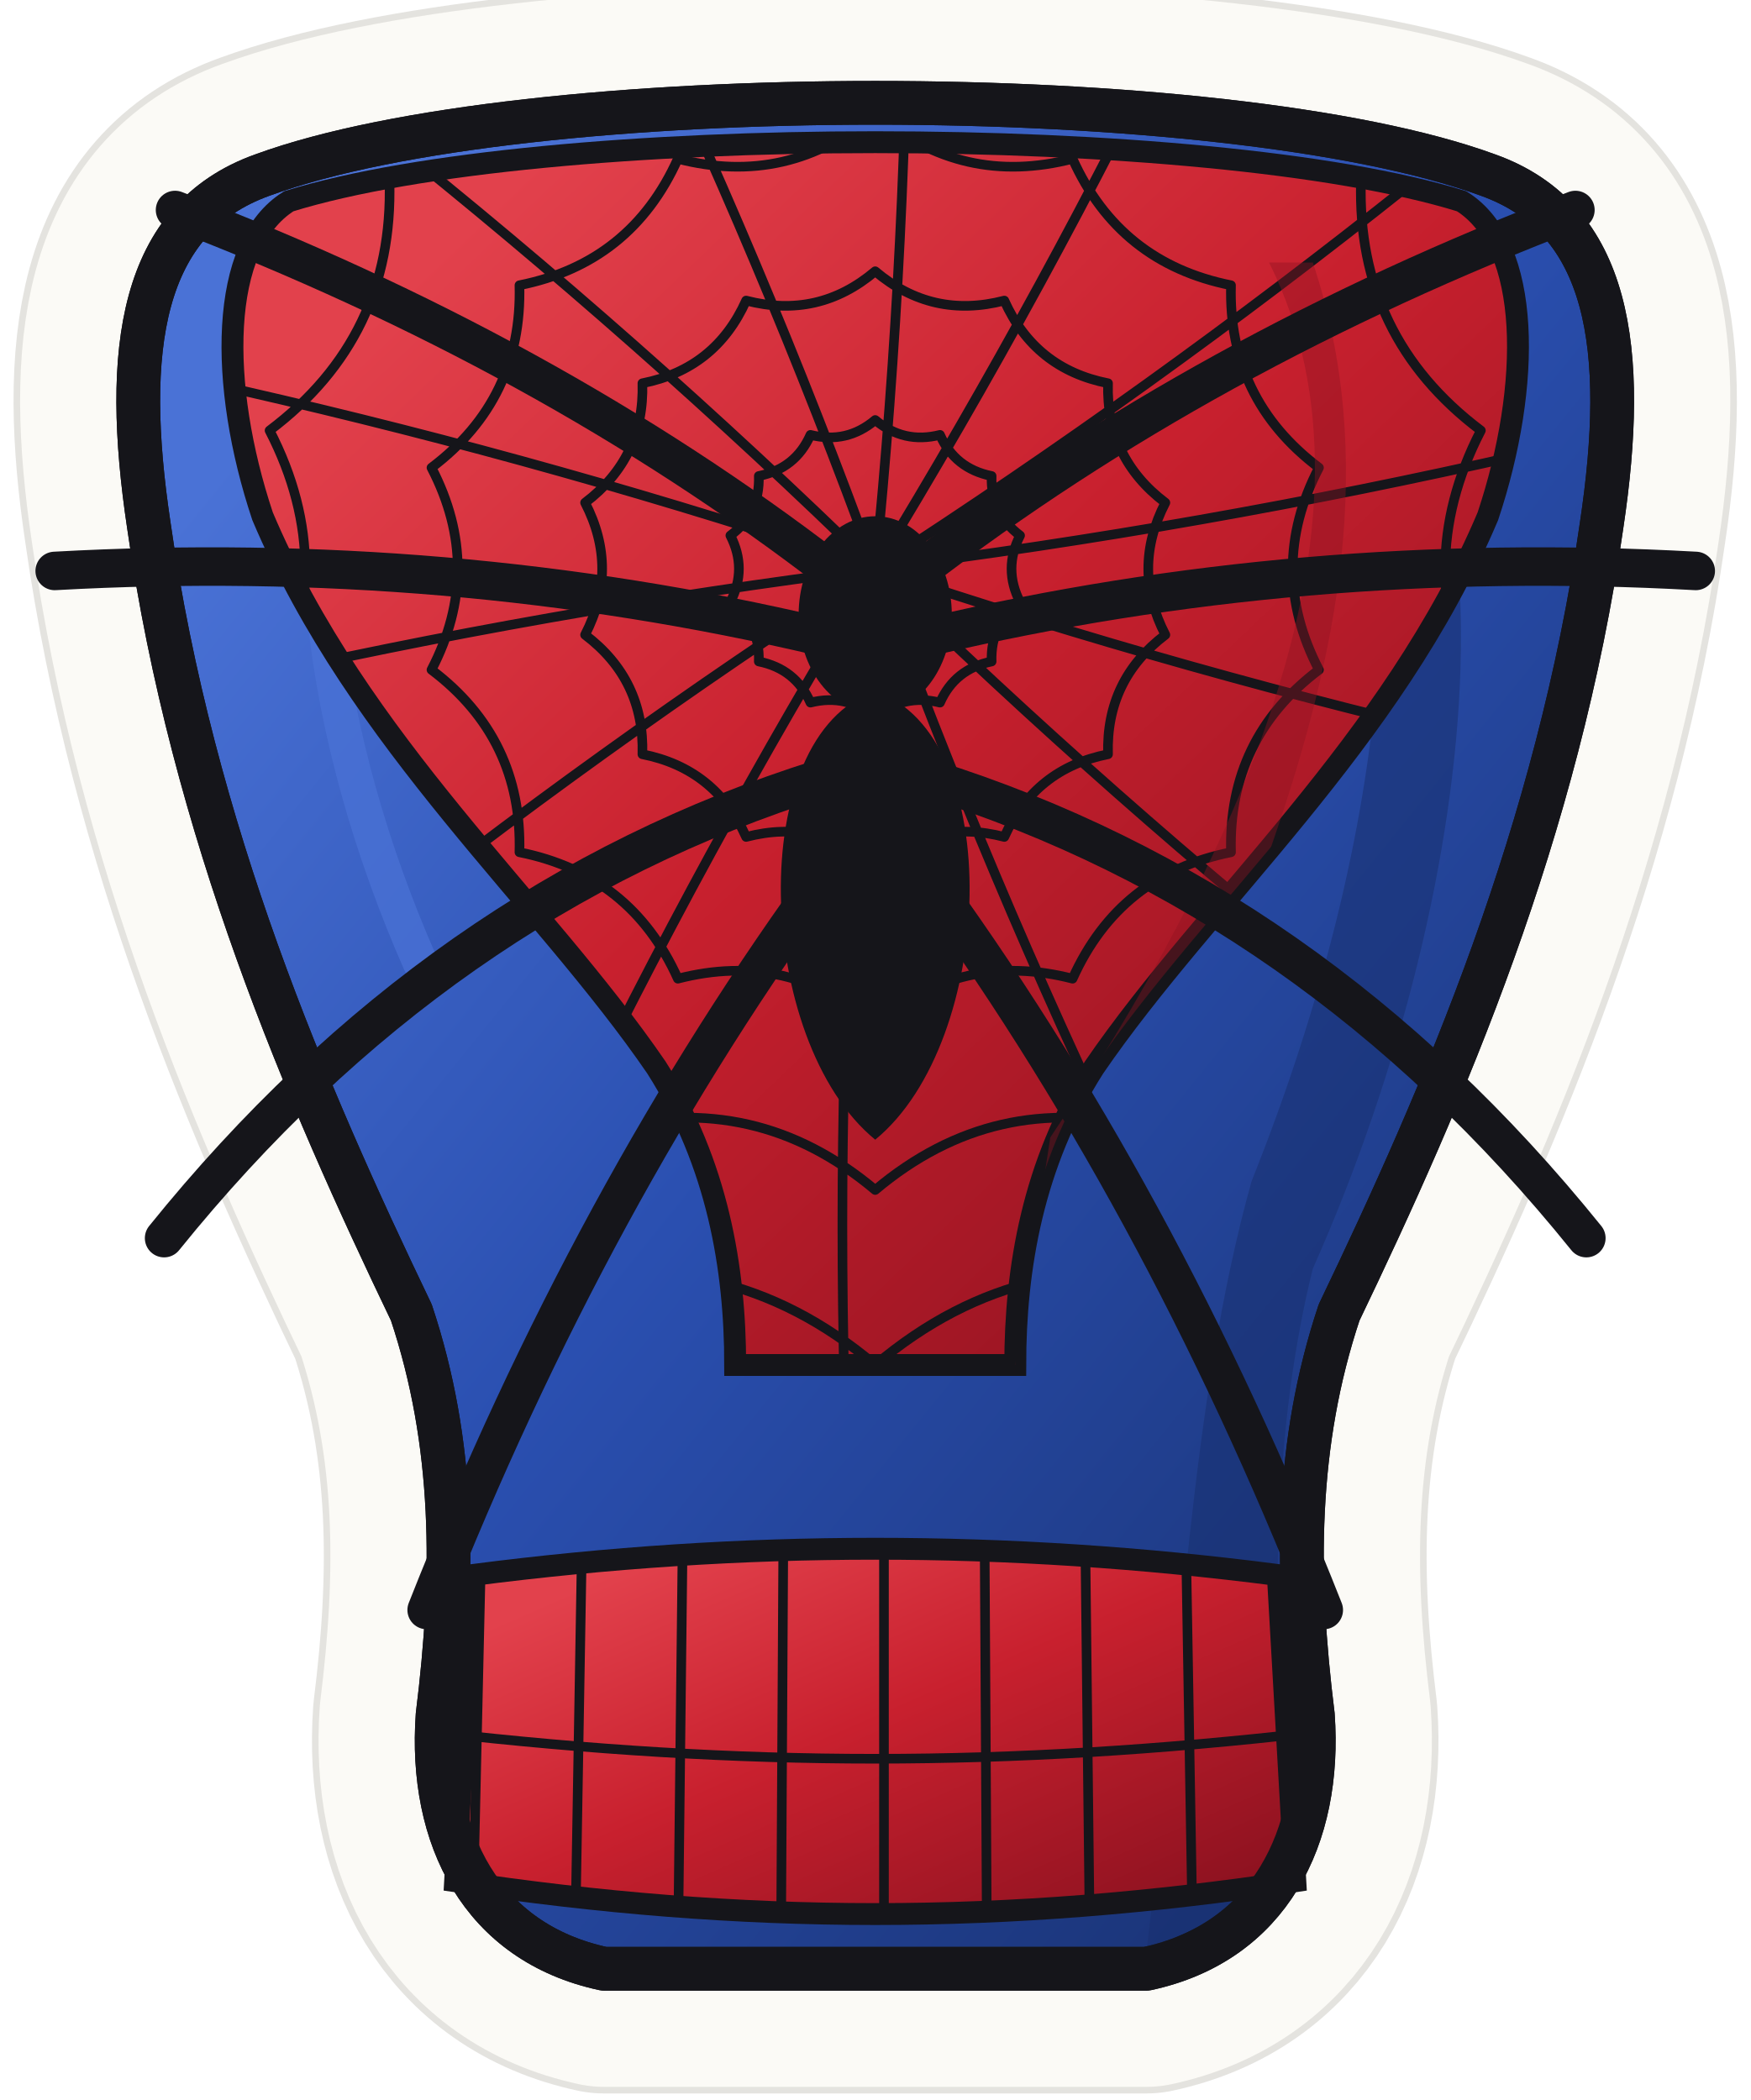
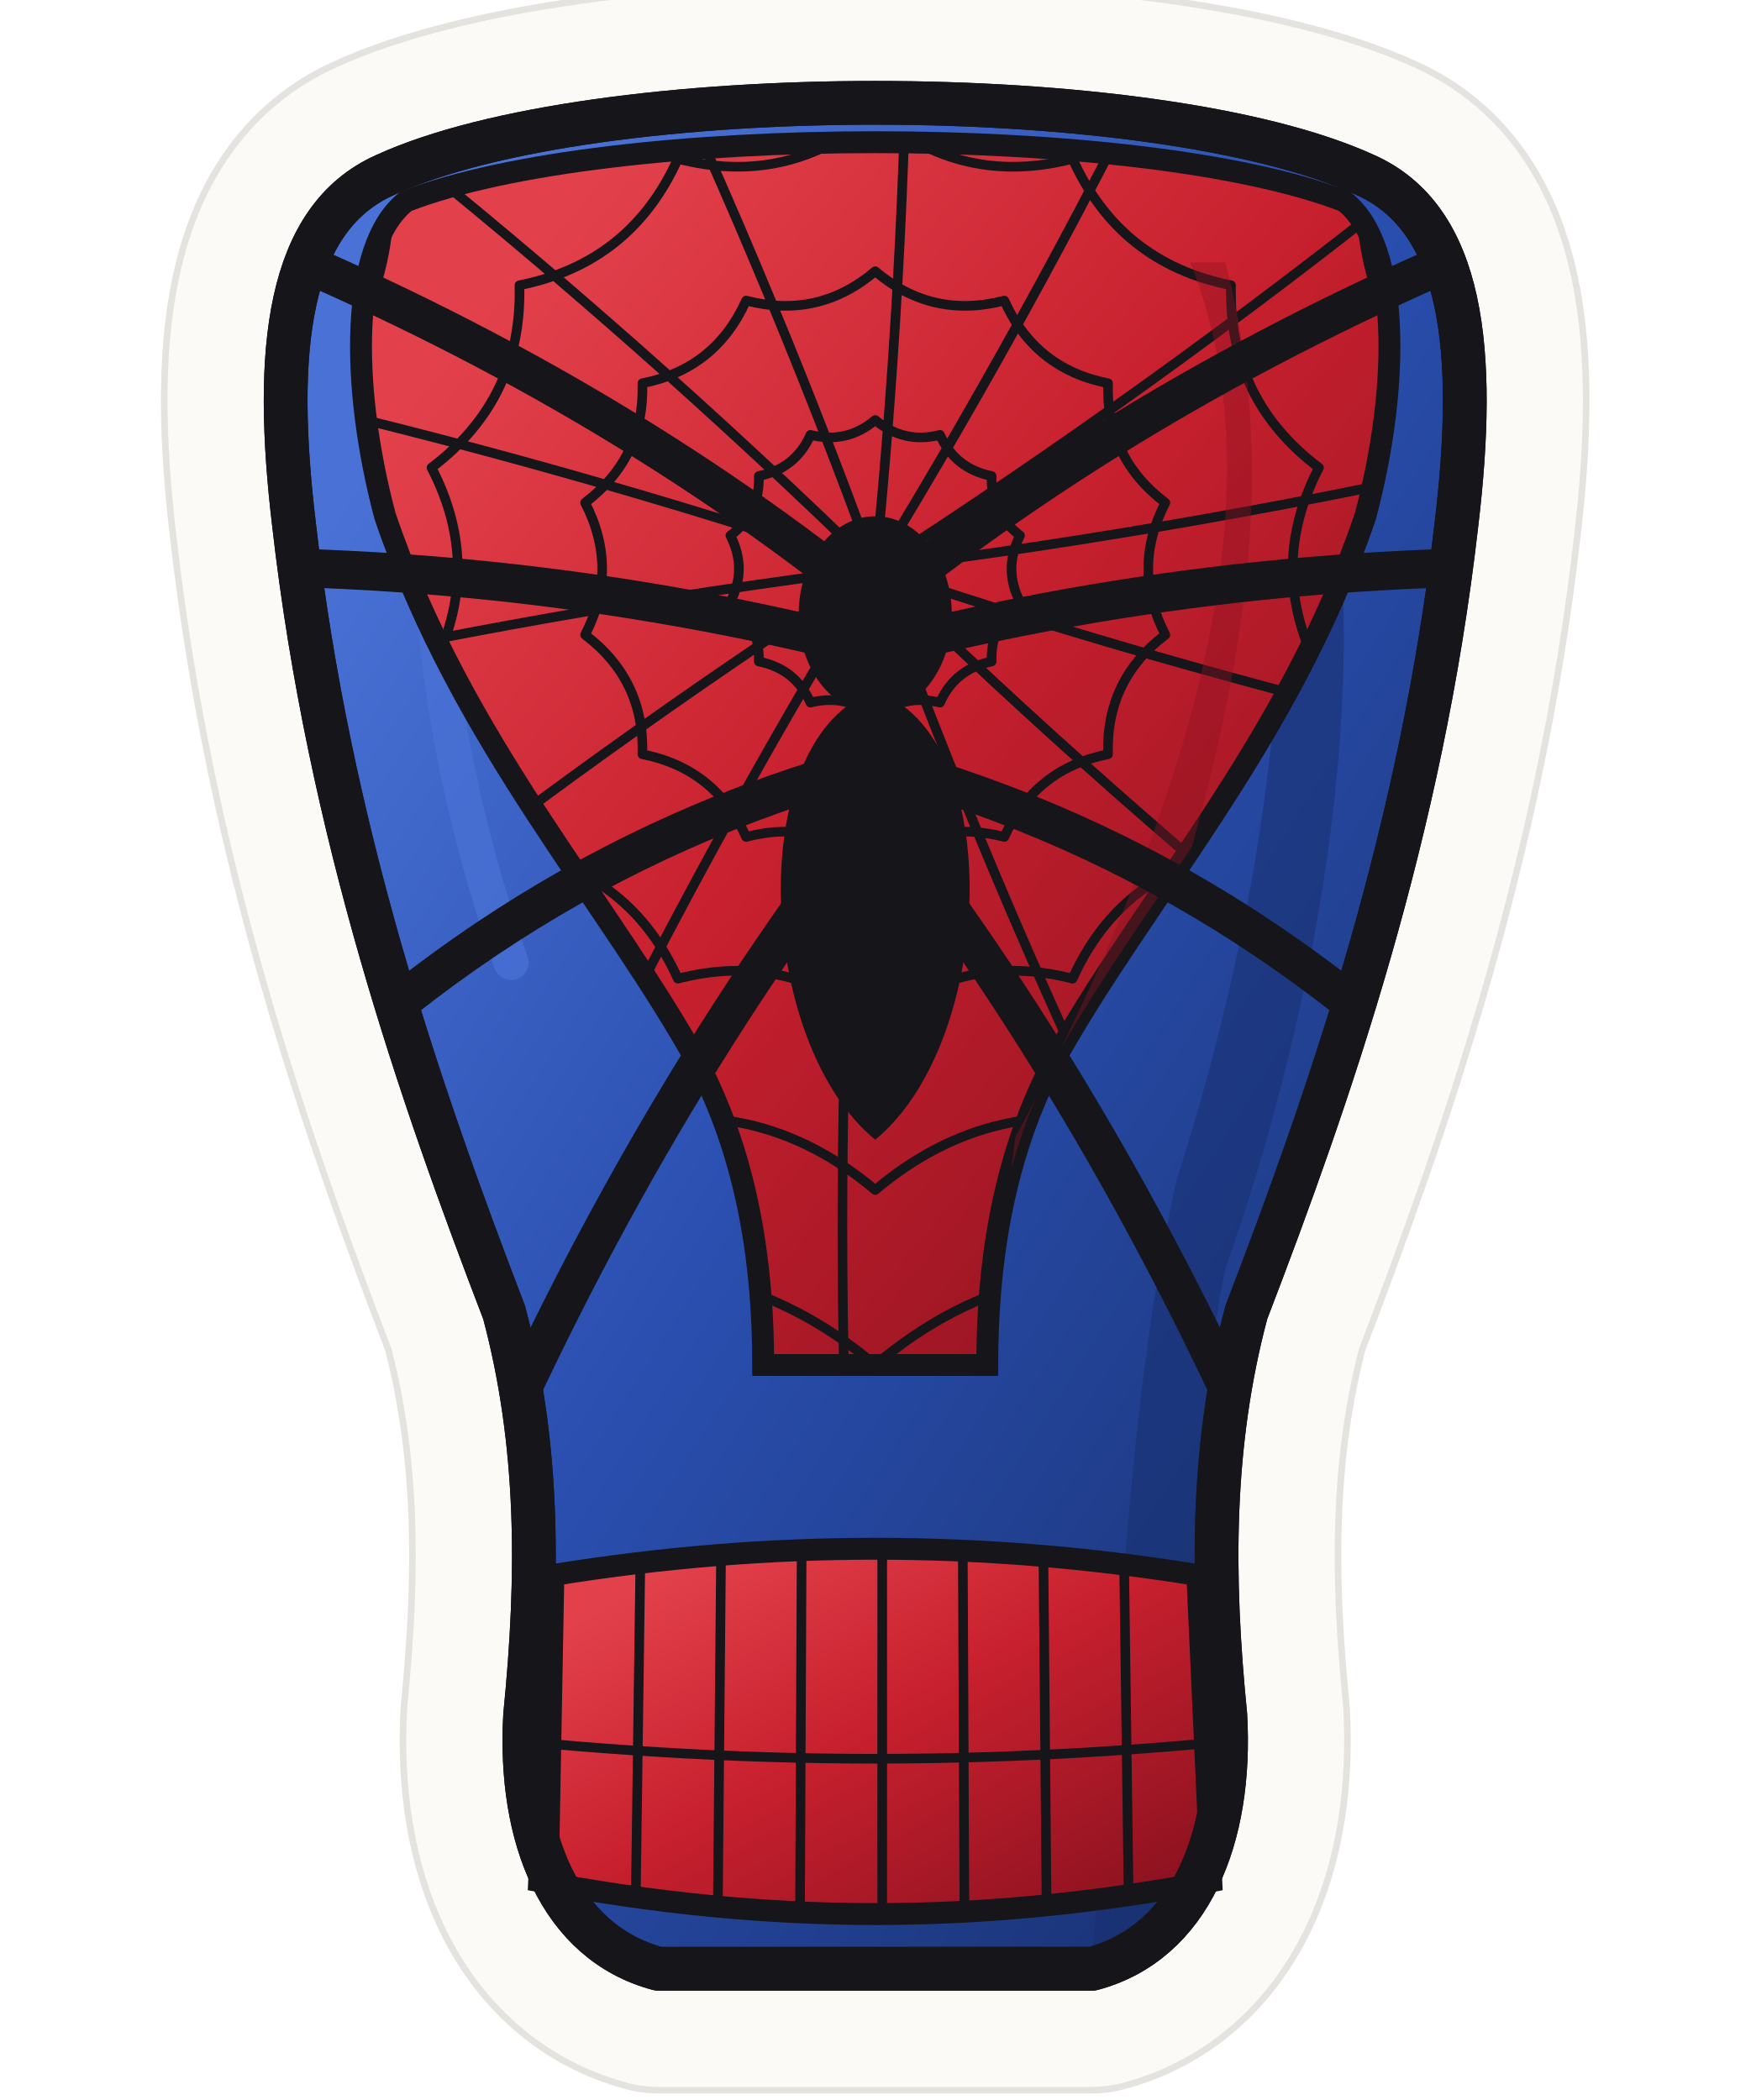
<svg xmlns="http://www.w3.org/2000/svg" width="400" height="480" viewBox="0 0 400 480">
  <defs>
    <linearGradient id="gRed" x1="0.15" y1="0.1" x2="0.95" y2="0.9">
      <stop offset="0" stop-color="#e2414c" />
      <stop offset="0.45" stop-color="#c8202e" />
      <stop offset="1" stop-color="#8e1220" />
    </linearGradient>
    <linearGradient id="gBlue" x1="0.15" y1="0.1" x2="0.95" y2="0.9">
      <stop offset="0" stop-color="#4a72d6" />
      <stop offset="0.45" stop-color="#2a4fb0" />
      <stop offset="1" stop-color="#18306f" />
    </linearGradient>
    <clipPath id="cc">
-       <path d="M66 46 C124 28 276 28 334 46 C350 56 350 88 340 118 C318 170 276 206 250 244 C236 266 232 290 232 312 L168 312 C168 290 164 266 150 244 C124 206 82 170 60 118 C50 88 50 56 66 46 Z" />
+       <path d="M 92.8 46 C 139.2 28 260.8 28 307.2 46 C 320.0 56 320.0 88 312.0 118 C 294.4 170 260.8 206 240.0 244 C 228.8 266 225.6 290 225.6 312 L 174.4 312 C 174.4 290 171.2 266 160.0 244 C 139.2 206 105.6 170 88.0 118 C 80.0 88 80.0 56 92.8 46 Z" />
    </clipPath>
    <clipPath id="bc">
-       <path d="M108 360 C170 352 230 352 292 360 L296 430 C230 440 170 440 104 430 Z" />
+       <path d="M 126.4 360 C 176.0 352 224.0 352 273.6 360 L 276.8 430 C 224.0 440 176.0 440 123.2 430 Z" />
+     </clipPath>
+     <clipPath id="tc">
+       <path d="M 88.0 40 C 136.0 18 264.0 18 312.0 40 C 334.4 50 337.6 80 332.8 120 C 324.8 190 304.0 250 284.8 300 C 276.8 330 276.8 360 280.0 392 C 281.6 420 272.0 444 249.6 450 L 150.4 450 C 128.0 444 118.4 420 120.0 392 C 123.2 360 123.2 330 115.2 300 C 96.0 250 75.2 190 67.2 120 C 62.4 80 65.6 50 88.0 40 Z" />
    </clipPath>
  </defs>
-   <path d="M60 40 C120 18 280 18 340 40 C368 50 372 80 366 120 C356 190 330 250 306 300 C296 330 296 360 300 392 C302 420 290 444 262 450 L138 450 C110 444 98 420 100 392 C104 360 104 330 94 300 C70 250 44 190 34 120 C28 80 32 50 60 40 Z" fill="#fbfaf6" stroke="#fbfaf6" stroke-width="54" stroke-linejoin="round" />
-   <path d="M60 40 C120 18 280 18 340 40 C368 50 372 80 366 120 C356 190 330 250 306 300 C296 330 296 360 300 392 C302 420 290 444 262 450 L138 450 C110 444 98 420 100 392 C104 360 104 330 94 300 C70 250 44 190 34 120 C28 80 32 50 60 40 Z" fill="none" stroke="#c9c7c0" stroke-width="57" stroke-linejoin="round" opacity="0.5" />
-   <path d="M60 40 C120 18 280 18 340 40 C368 50 372 80 366 120 C356 190 330 250 306 300 C296 330 296 360 300 392 C302 420 290 444 262 450 L138 450 C110 444 98 420 100 392 C104 360 104 330 94 300 C70 250 44 190 34 120 C28 80 32 50 60 40 Z" fill="#fbfaf6" stroke="#fbfaf6" stroke-width="54" stroke-linejoin="round" />
-   <path d="M60 40 C120 18 280 18 340 40 C368 50 372 80 366 120 C356 190 330 250 306 300 C296 330 296 360 300 392 C302 420 290 444 262 450 L138 450 C110 444 98 420 100 392 C104 360 104 330 94 300 C70 250 44 190 34 120 C28 80 32 50 60 40 Z" fill="url(#gBlue)" stroke="#15151a" stroke-width="10" stroke-linejoin="round" />
-   <path d="M300 60 C350 90 340 200 300 290 C290 330 290 380 296 430 L262 446 C270 380 272 320 286 270 C318 190 326 110 300 60 Z" fill="#18306f" opacity="0.55" />
-   <path d="M84 70 C64 110 74 170 96 220" fill="none" stroke="#4a72d6" stroke-width="8" stroke-linecap="round" opacity="0.7" />
-   <path d="M66 46 C124 28 276 28 334 46 C350 56 350 88 340 118 C318 170 276 206 250 244 C236 266 232 290 232 312 L168 312 C168 290 164 266 150 244 C124 206 82 170 60 118 C50 88 50 56 66 46 Z" fill="url(#gRed)" stroke="#15151a" stroke-width="5" />
+   <path d="M 88.0 40 C 136.0 18 264.0 18 312.0 40 C 334.4 50 337.6 80 332.8 120 C 324.8 190 304.0 250 284.8 300 C 276.8 330 276.8 360 280.0 392 C 281.6 420 272.0 444 249.6 450 L 150.4 450 C 128.0 444 118.4 420 120.0 392 C 123.2 360 123.2 330 115.2 300 C 96.0 250 75.2 190 67.2 120 C 62.4 80 65.6 50 88.0 40 Z" fill="#fbfaf6" stroke="#fbfaf6" stroke-width="54" stroke-linejoin="round" />
+   <path d="M 88.0 40 C 136.0 18 264.0 18 312.0 40 C 334.4 50 337.6 80 332.8 120 C 324.8 190 304.0 250 284.8 300 C 276.8 330 276.8 360 280.0 392 C 281.6 420 272.0 444 249.6 450 L 150.4 450 C 128.0 444 118.4 420 120.0 392 C 123.2 360 123.2 330 115.2 300 C 96.0 250 75.2 190 67.2 120 C 62.4 80 65.6 50 88.0 40 Z" fill="none" stroke="#c9c7c0" stroke-width="57" stroke-linejoin="round" opacity="0.5" />
+   <path d="M 88.0 40 C 136.0 18 264.0 18 312.0 40 C 334.4 50 337.6 80 332.8 120 C 324.8 190 304.0 250 284.8 300 C 276.8 330 276.8 360 280.0 392 C 281.6 420 272.0 444 249.6 450 L 150.4 450 C 128.0 444 118.4 420 120.0 392 C 123.2 360 123.2 330 115.2 300 C 96.0 250 75.2 190 67.2 120 C 62.4 80 65.6 50 88.0 40 Z" fill="#fbfaf6" stroke="#fbfaf6" stroke-width="54" stroke-linejoin="round" />
+   <path d="M 88.0 40 C 136.0 18 264.0 18 312.0 40 C 334.4 50 337.6 80 332.8 120 C 324.8 190 304.0 250 284.8 300 C 276.8 330 276.8 360 280.0 392 C 281.6 420 272.0 444 249.6 450 L 150.4 450 C 128.0 444 118.4 420 120.0 392 C 123.2 360 123.2 330 115.2 300 C 96.0 250 75.2 190 67.2 120 C 62.4 80 65.6 50 88.0 40 Z" fill="url(#gBlue)" stroke="#15151a" stroke-width="10" stroke-linejoin="round" />
+   <path d="M 280.0 60 C 320.0 90 312.0 200 280.0 290 C 272.0 330 272.0 380 276.8 430 L 249.6 446 C 256.0 380 257.6 320 268.8 270 C 294.4 190 300.8 110 280.0 60 Z" fill="#18306f" opacity="0.55" />
+   <path d="M 107.2 70 C 91.2 110 99.2 170 116.8 220" fill="none" stroke="#4a72d6" stroke-width="8" stroke-linecap="round" opacity="0.7" />
+   <path d="M 92.8 46 C 139.2 28 260.8 28 307.2 46 C 320.0 56 320.0 88 312.0 118 C 294.4 170 260.8 206 240.0 244 C 228.8 266 225.6 290 225.6 312 L 174.4 312 C 174.4 290 171.2 266 160.0 244 C 139.2 206 105.6 170 88.0 118 C 80.0 88 80.0 56 92.8 46 Z" fill="url(#gRed)" stroke="#15151a" stroke-width="5" />
  <g clip-path="url(#cc)">
    <path d="M200.0 130.0Q215.0 -20.0 200.0 -170.0M200.0 130.0Q278.6 1.4 330.2 -140.3M200.0 130.0Q326.6 48.2 434.5 -57.0M200.0 130.0Q349.6 111.2 492.5 63.2M200.0 130.0Q342.9 178.0 492.5 196.8M200.0 130.0Q307.9 235.3 434.5 317.0M200.0 130.0Q251.6 271.7 330.2 400.3M200.0 130.0Q185.0 280.0 200.0 430.0M200.0 130.0Q121.4 258.6 69.8 400.3M200.0 130.0Q73.4 211.8 -34.5 317.0M200.0 130.0Q50.4 148.8 -92.5 196.8M200.0 130.0Q57.1 82.0 -92.5 63.2M200.0 130.0Q92.1 24.7 -34.5 -57.0M200.0 130.0Q148.4 -11.7 69.8 -140.3M200.0 96.0Q206.5 101.5 214.8 99.4M214.8 99.4Q218.2 107.1 226.6 108.8M226.6 108.8Q226.3 117.3 233.1 122.4M233.1 122.4Q229.2 130.0 233.1 137.6M233.1 137.6Q226.3 142.7 226.6 151.2M226.6 151.2Q218.2 152.9 214.8 160.6M214.8 160.6Q206.5 158.5 200.0 164.0M200.0 164.0Q193.5 158.5 185.2 160.6M185.2 160.6Q181.8 152.9 173.4 151.2M173.4 151.2Q173.7 142.7 166.9 137.6M166.9 137.6Q170.8 130.0 166.9 122.4M166.9 122.4Q173.7 117.3 173.4 108.8M173.4 108.8Q181.8 107.1 185.2 99.4M185.2 99.4Q193.5 101.5 200.0 96.0M200.0 62.0Q213.0 73.0 229.5 68.7M229.5 68.7Q236.5 84.3 253.2 87.6M253.2 87.6Q252.7 104.6 266.3 114.9M266.3 114.9Q258.5 130.0 266.3 145.1M266.3 145.1Q252.7 155.4 253.2 172.4M253.2 172.4Q236.5 175.7 229.5 191.3M229.5 191.3Q213.0 187.0 200.0 198.0M200.0 198.0Q187.0 187.0 170.5 191.3M170.5 191.3Q163.5 175.7 146.8 172.4M146.8 172.4Q147.3 155.4 133.7 145.1M133.7 145.1Q141.5 130.0 133.7 114.9M133.7 114.9Q147.3 104.6 146.8 87.6M146.8 87.6Q163.5 84.3 170.5 68.7M170.5 68.7Q187.0 73.0 200.0 62.0M200.0 26.0Q219.9 42.8 245.1 36.3M245.1 36.3Q255.8 60.1 281.3 65.2M281.3 65.2Q280.6 91.2 301.4 106.9M301.4 106.9Q289.4 130.0 301.4 153.1M301.4 153.1Q280.6 168.8 281.3 194.8M281.3 194.8Q255.8 199.9 245.1 223.7M245.1 223.7Q219.9 217.2 200.0 234.0M200.0 234.0Q180.1 217.2 154.9 223.7M154.9 223.7Q144.2 199.9 118.7 194.8M118.7 194.8Q119.4 168.8 98.6 153.1M98.6 153.1Q110.6 130.0 98.6 106.9M98.6 106.9Q119.4 91.2 118.7 65.2M118.7 65.2Q144.2 60.1 154.9 36.3M154.9 36.3Q180.1 42.8 200.0 26.0M200.0 -12.0Q227.2 10.9 261.6 2.1M261.6 2.1Q276.1 34.5 311.0 41.5M311.0 41.5Q310.0 77.0 338.4 98.4M338.4 98.4Q322.1 130.0 338.4 161.6M338.4 161.6Q310.0 183.0 311.0 218.5M311.0 218.5Q276.1 225.5 261.6 257.9M261.6 257.9Q227.2 249.1 200.0 272.0M200.0 272.0Q172.8 249.1 138.4 257.9M138.4 257.9Q123.9 225.5 89.0 218.5M89.0 218.5Q90.0 183.0 61.6 161.6M61.6 161.6Q77.9 130.0 61.6 98.4M61.6 98.4Q90.0 77.0 89.0 41.5M89.0 41.5Q123.9 34.5 138.4 2.1M138.4 2.1Q172.8 10.9 200.0 -12.0M200.0 -52.0Q234.8 -22.6 279.0 -34.0M279.0 -34.0Q297.6 7.6 342.3 16.5M342.3 16.5Q341.0 62.1 377.4 89.5M377.4 89.5Q356.5 130.0 377.4 170.5M377.4 170.5Q341.0 197.9 342.3 243.5M342.3 243.5Q297.6 252.4 279.0 294.0M279.0 294.0Q234.8 282.6 200.0 312.0M200.0 312.0Q165.2 282.6 121.0 294.0M121.0 294.0Q102.4 252.4 57.7 243.5M57.7 243.5Q59.0 197.9 22.6 170.5M22.6 170.5Q43.5 130.0 22.6 89.5M22.6 89.5Q59.0 62.1 57.7 16.5M57.7 16.5Q102.4 7.6 121.0 -34.0M121.0 -34.0Q165.2 -22.6 200.0 -52.0M200.0 -94.0Q242.9 -57.8 297.2 -71.8M297.2 -71.8Q320.1 -20.6 375.1 -9.7M375.1 -9.7Q373.6 46.4 418.4 80.2M418.4 80.2Q392.6 130.0 418.4 179.8M418.4 179.8Q373.6 213.6 375.1 269.7M375.1 269.7Q320.1 280.6 297.2 331.8M297.2 331.8Q242.9 317.8 200.0 354.0M200.0 354.0Q157.1 317.8 102.8 331.8M102.8 331.8Q79.9 280.6 24.9 269.7M24.9 269.7Q26.4 213.6 -18.4 179.8M-18.4 179.8Q7.4 130.0 -18.4 80.2M-18.4 80.2Q26.4 46.4 24.9 -9.7M24.9 -9.7Q79.9 -20.6 102.8 -71.8M102.8 -71.8Q157.1 -57.8 200.0 -94.0" fill="none" stroke="#15151a" stroke-width="2.2" stroke-linecap="round" />
-     <path d="M290 60 C320 120 280 200 240 260 L232 312 L250 312 C262 240 330 150 300 60 Z" fill="#8e1220" opacity="0.4" />
+     <path d="M 272.0 60 C 296.0 120 264.0 200 232.0 260 L 225.6 312 L 240.0 312 C 249.6 240 304.0 150 280.0 60 Z" fill="#8e1220" opacity="0.4" />
  </g>
-   <path d="M108 360 C170 352 230 352 292 360 L296 430 C230 440 170 440 104 430 Z" fill="url(#gRed)" stroke="#15151a" stroke-width="5" />
+   <path d="M 126.4 360 C 176.0 352 224.0 352 273.6 360 L 276.8 430 C 224.0 440 176.0 440 123.2 430 Z" fill="url(#gRed)" stroke="#15151a" stroke-width="5" />
  <g clip-path="url(#bc)">
-     <path d="M110 352 L108.0 440" stroke="#15151a" stroke-width="2.2" />
-     <path d="M133 352 L131.5 440" stroke="#15151a" stroke-width="2.2" />
-     <path d="M156 352 L155.0 440" stroke="#15151a" stroke-width="2.2" />
-     <path d="M179 352 L178.5 440" stroke="#15151a" stroke-width="2.2" />
-     <path d="M202 352 L202.0 440" stroke="#15151a" stroke-width="2.2" />
-     <path d="M225 352 L225.5 440" stroke="#15151a" stroke-width="2.2" />
-     <path d="M248 352 L249.0 440" stroke="#15151a" stroke-width="2.2" />
-     <path d="M271 352 L272.5 440" stroke="#15151a" stroke-width="2.2" />
-     <path d="M294 352 L296.0 440" stroke="#15151a" stroke-width="2.2" />
+     <path d="M128.0 352 L126.4 440" stroke="#15151a" stroke-width="2.2" />
+     <path d="M146.4 352 L145.2 440" stroke="#15151a" stroke-width="2.2" />
+     <path d="M164.8 352 L164.0 440" stroke="#15151a" stroke-width="2.2" />
+     <path d="M183.2 352 L182.8 440" stroke="#15151a" stroke-width="2.2" />
+     <path d="M201.6 352 L201.6 440" stroke="#15151a" stroke-width="2.2" />
+     <path d="M220.0 352 L220.4 440" stroke="#15151a" stroke-width="2.2" />
+     <path d="M238.4 352 L239.2 440" stroke="#15151a" stroke-width="2.2" />
+     <path d="M256.8 352 L258.0 440" stroke="#15151a" stroke-width="2.2" />
+     <path d="M275.2 352 L276.8 440" stroke="#15151a" stroke-width="2.2" />
    <path d="M100 396 C170 404 230 404 300 396" fill="none" stroke="#15151a" stroke-width="2.2" />
  </g>
-   <path d="M190.0 130.5Q125.0 80.5 40.0 48.0" fill="none" stroke="#15151a" stroke-width="8.8" stroke-linecap="round" />
-   <path d="M187.5 145.5Q102.5 125.5 12.5 130.5" fill="none" stroke="#15151a" stroke-width="8.8" stroke-linecap="round" />
-   <path d="M187.5 178.0Q100.0 205.5 37.5 283.0" fill="none" stroke="#15151a" stroke-width="8.8" stroke-linecap="round" />
-   <path d="M190.0 198.0Q135.0 273.0 97.5 368.0" fill="none" stroke="#15151a" stroke-width="8.8" stroke-linecap="round" />
-   <path d="M210.0 130.5Q275.0 80.5 360.0 48.0" fill="none" stroke="#15151a" stroke-width="8.8" stroke-linecap="round" />
-   <path d="M212.5 145.5Q297.5 125.5 387.5 130.5" fill="none" stroke="#15151a" stroke-width="8.8" stroke-linecap="round" />
-   <path d="M212.5 178.0Q300.0 205.5 362.5 283.0" fill="none" stroke="#15151a" stroke-width="8.8" stroke-linecap="round" />
-   <path d="M210.0 198.0Q265.0 273.0 302.5 368.0" fill="none" stroke="#15151a" stroke-width="8.8" stroke-linecap="round" />
-   <ellipse cx="200" cy="140.5" rx="17.5" ry="22.5" fill="#15151a" />
-   <path d="M200 158.0 C230.0 168.0 227.5 238.0 200 260.5 C172.5 238.0 170.0 168.0 200 158.0 Z" fill="#15151a" />
-   <path d="M60 40 C120 18 280 18 340 40 C368 50 372 80 366 120 C356 190 330 250 306 300 C296 330 296 360 300 392 C302 420 290 444 262 450 L138 450 C110 444 98 420 100 392 C104 360 104 330 94 300 C70 250 44 190 34 120 C28 80 32 50 60 40 Z" fill="none" stroke="#15151a" stroke-width="10" stroke-linejoin="round" />
+   <g clip-path="url(#tc)">
+     <path d="M190.0 130.5Q125.0 80.5 40.0 48.0" fill="none" stroke="#15151a" stroke-width="8.8" stroke-linecap="round" />
+     <path d="M187.5 145.5Q102.5 125.5 12.5 130.5" fill="none" stroke="#15151a" stroke-width="8.8" stroke-linecap="round" />
+     <path d="M187.5 178.0Q100.0 205.5 37.5 283.0" fill="none" stroke="#15151a" stroke-width="8.8" stroke-linecap="round" />
+     <path d="M190.0 198.0Q135.0 273.0 97.5 368.0" fill="none" stroke="#15151a" stroke-width="8.8" stroke-linecap="round" />
+     <path d="M210.0 130.5Q275.0 80.5 360.0 48.0" fill="none" stroke="#15151a" stroke-width="8.8" stroke-linecap="round" />
+     <path d="M212.5 145.5Q297.5 125.5 387.5 130.5" fill="none" stroke="#15151a" stroke-width="8.8" stroke-linecap="round" />
+     <path d="M212.5 178.0Q300.0 205.5 362.5 283.0" fill="none" stroke="#15151a" stroke-width="8.8" stroke-linecap="round" />
+     <path d="M210.0 198.0Q265.0 273.0 302.5 368.0" fill="none" stroke="#15151a" stroke-width="8.8" stroke-linecap="round" />
+     <ellipse cx="200" cy="140.5" rx="17.5" ry="22.5" fill="#15151a" />
+     <path d="M200 158.0 C230.0 168.0 227.5 238.0 200 260.5 C172.5 238.0 170.0 168.0 200 158.0 Z" fill="#15151a" />
+   </g>
+   <path d="M 88.0 40 C 136.0 18 264.0 18 312.0 40 C 334.4 50 337.6 80 332.8 120 C 324.8 190 304.0 250 284.8 300 C 276.8 330 276.8 360 280.0 392 C 281.6 420 272.0 444 249.6 450 L 150.4 450 C 128.0 444 118.4 420 120.0 392 C 123.2 360 123.2 330 115.2 300 C 96.0 250 75.2 190 67.2 120 C 62.4 80 65.6 50 88.0 40 Z" fill="none" stroke="#15151a" stroke-width="10" stroke-linejoin="round" />
</svg>
